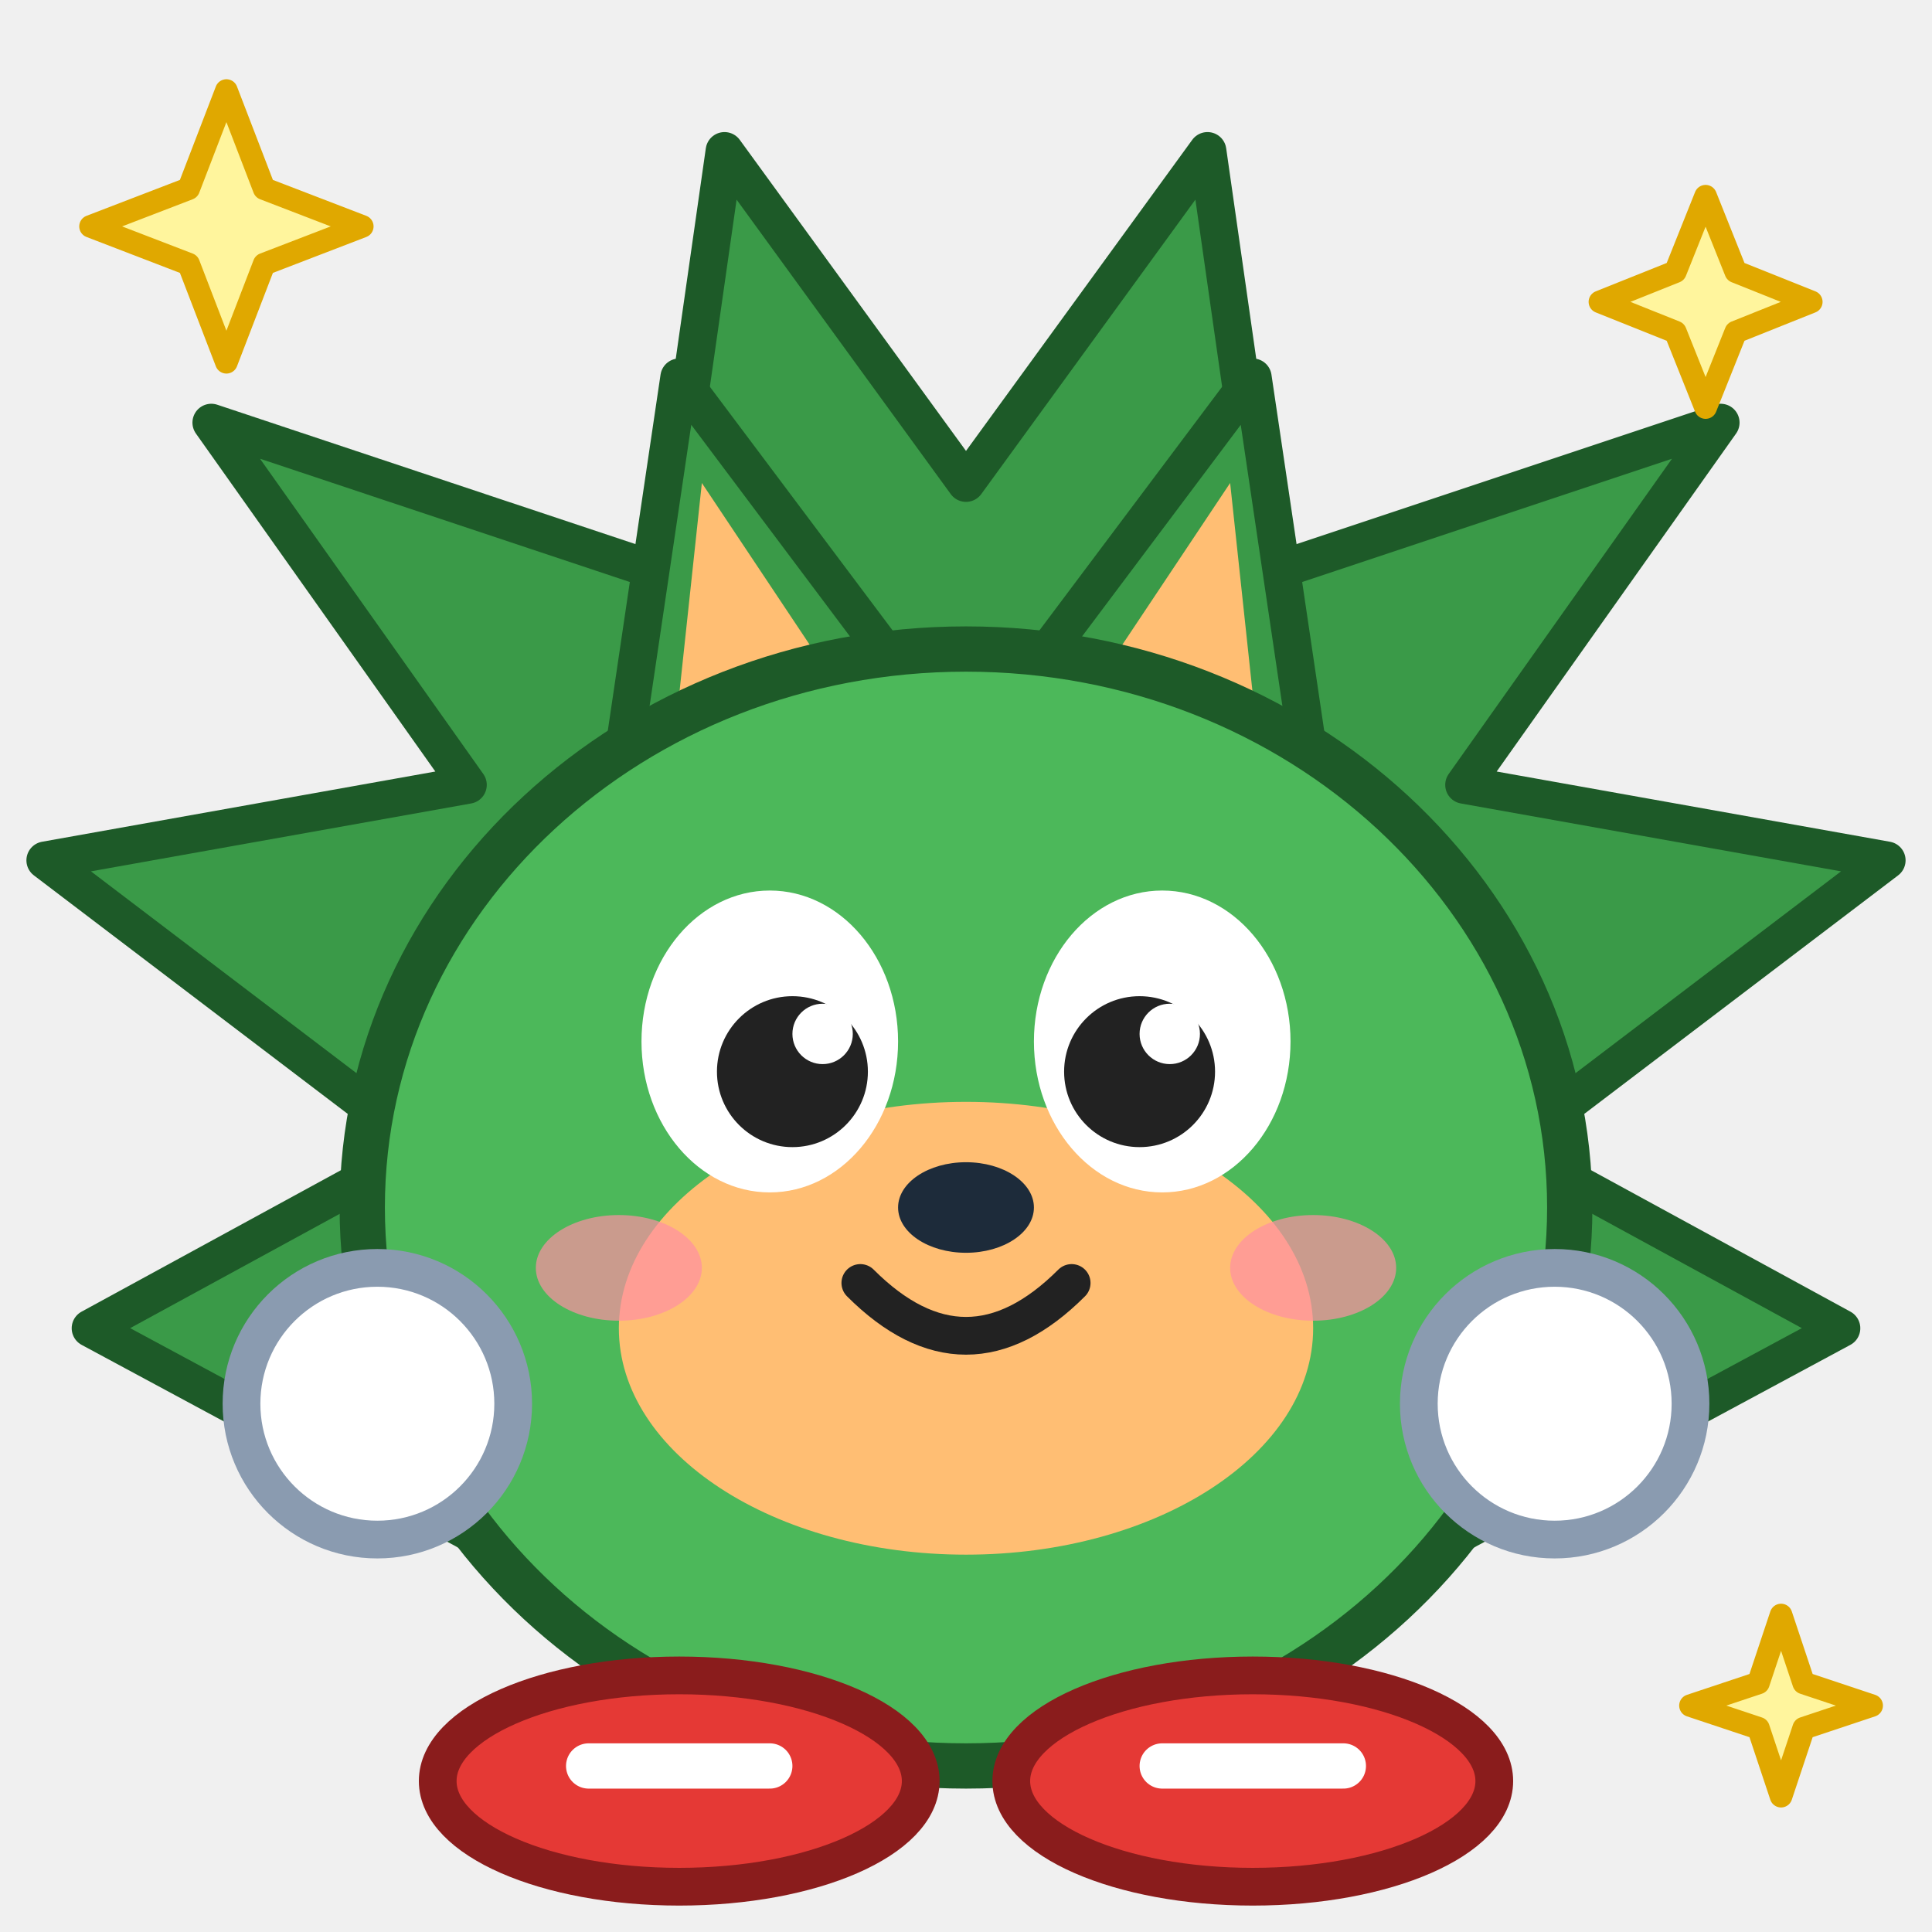
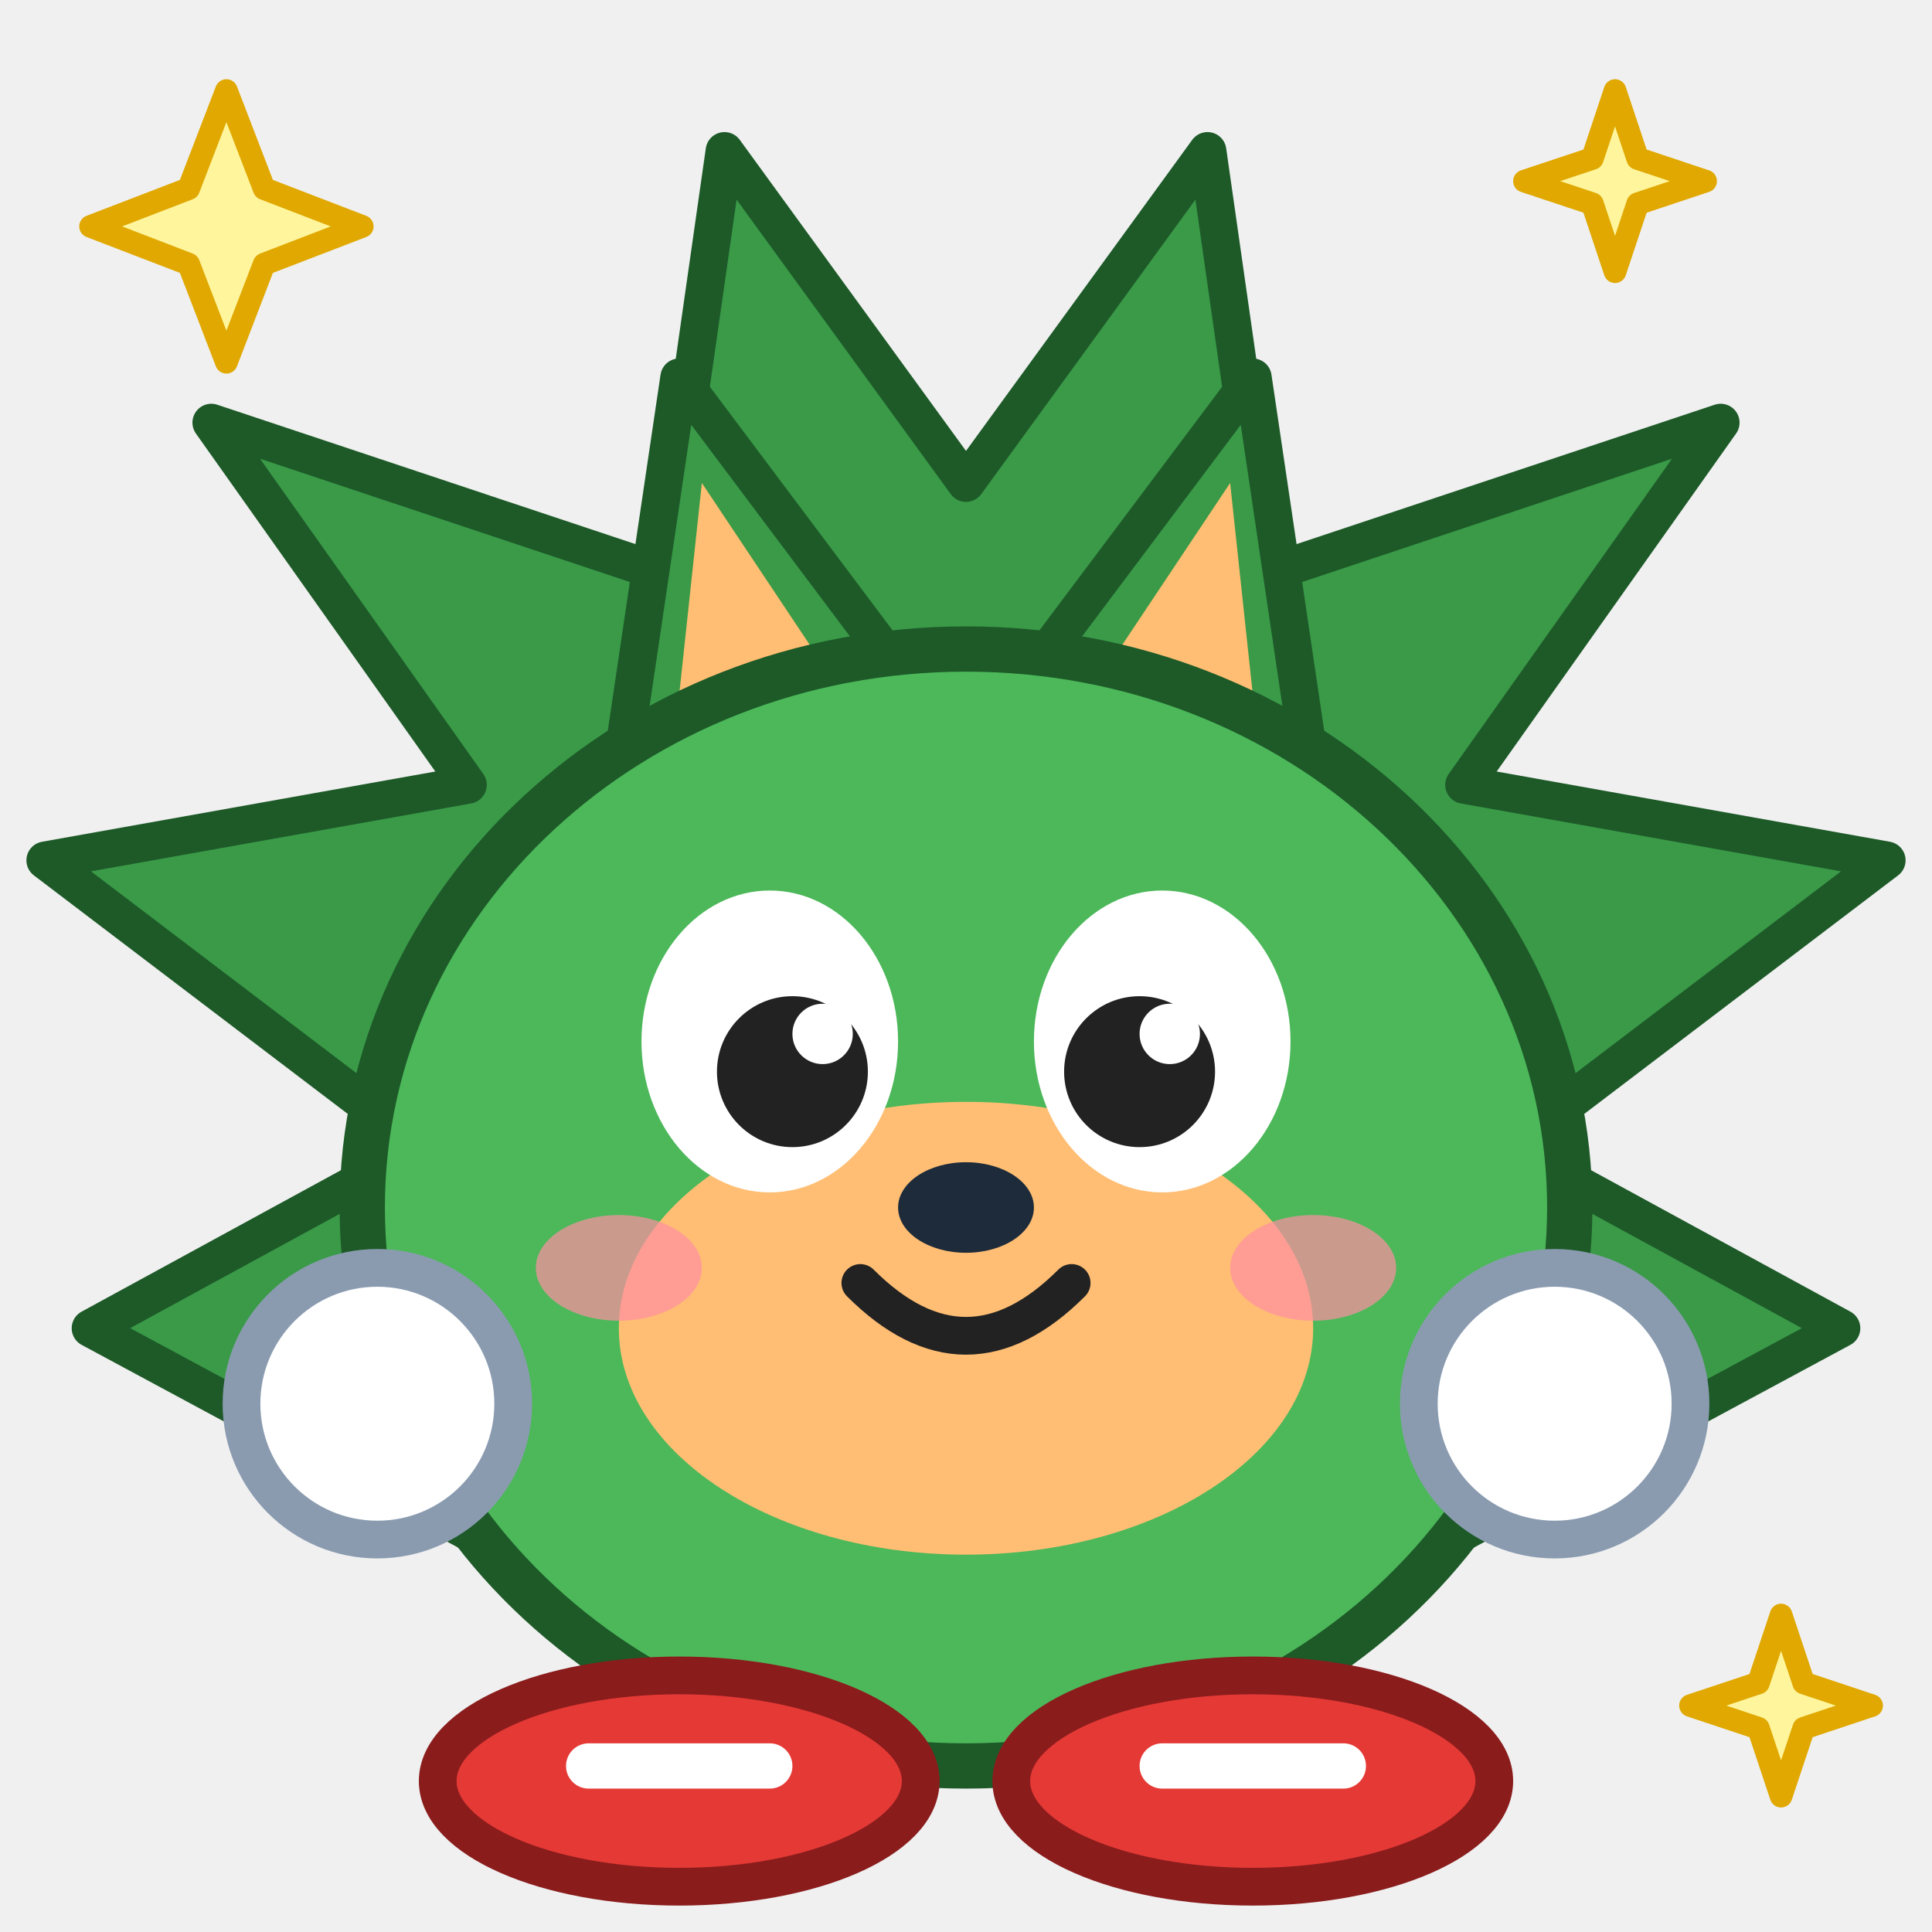
<svg xmlns="http://www.w3.org/2000/svg" viewBox="0 0 256 256" width="256" height="256">
  <path d="M64 204 L12 176 L56 152 L6 114 L62 104 L28 56 L88 76 L96 20 L128 64 L160 20 L168 76 L228 56 L194 104 L250 114 L200 152 L244 176 L192 204Z" fill="#3a9a48" stroke="#1d5a28" stroke-width="5" stroke-linejoin="round" />
  <path d="M82 104 L90 50 L120 90Z" fill="#3a9a48" stroke="#1d5a28" stroke-width="5" stroke-linejoin="round" />
  <path d="M174 104 L166 50 L136 90Z" fill="#3a9a48" stroke="#1d5a28" stroke-width="5" stroke-linejoin="round" />
  <path d="M90 92 L93 64 L109 88Z M166 92 L163 64 L147 88Z" fill="#ffbe73" />
  <ellipse cx="128" cy="160" rx="80" ry="74" fill="#4cb85a" stroke="#1d5a28" stroke-width="6" />
  <ellipse cx="128" cy="176" rx="46" ry="30" fill="#ffbe73" />
  <ellipse cx="128" cy="160" rx="9" ry="6" fill="#1d2b3a" />
  <circle cx="50" cy="186" r="18" fill="#fff" stroke="#8a9bb0" stroke-width="5" />
  <circle cx="206" cy="186" r="18" fill="#fff" stroke="#8a9bb0" stroke-width="5" />
  <ellipse cx="90" cy="236" rx="32" ry="14" fill="#e53935" stroke="#8a1c1c" stroke-width="5" />
  <ellipse cx="166" cy="236" rx="32" ry="14" fill="#e53935" stroke="#8a1c1c" stroke-width="5" />
  <path d="M78 234 L102 234 M154 234 L178 234" stroke="#fff" stroke-width="6" stroke-linecap="round" />
  <g id="face">
    <ellipse cx="102" cy="138" rx="17" ry="20" fill="#fff" />
    <ellipse cx="154" cy="138" rx="17" ry="20" fill="#fff" />
    <circle cx="105" cy="142" r="10" fill="#222" />
    <circle cx="151" cy="142" r="10" fill="#222" />
    <circle cx="109" cy="137" r="4" fill="#fff" />
    <circle cx="155" cy="137" r="4" fill="#fff" />
    <ellipse cx="82" cy="168" rx="11" ry="7" fill="#ff8fa3" opacity=".7" />
    <ellipse cx="174" cy="168" rx="11" ry="7" fill="#ff8fa3" opacity=".7" />
    <path d="M114 170 q14 14 28 0" stroke="#222" stroke-width="5" fill="none" stroke-linecap="round" />
  </g>
  <path d="M30 12 L35 25 L48 30 L35 35 L30 48 L25 35 L12 30 L25 25Z" fill="#fff59d" stroke="#e0a800" stroke-width="3" stroke-linejoin="round" />
-   <path d="M226 26 L230 36 L240 40 L230 44 L226 54 L222 44 L212 40 L222 36Z" fill="#fff59d" stroke="#e0a800" stroke-width="3" stroke-linejoin="round" />
+   <path d="M214 12 L217 21 L226 24 L217 27 L214 36 L211 27 L202 24 L211 21Z" fill="#fff59d" stroke="#e0a800" stroke-width="3" stroke-linejoin="round" />
  <path d="M236 214 L239 223 L248 226 L239 229 L236 238 L233 229 L224 226 L233 223Z" fill="#fff59d" stroke="#e0a800" stroke-width="3" stroke-linejoin="round" />
</svg>
